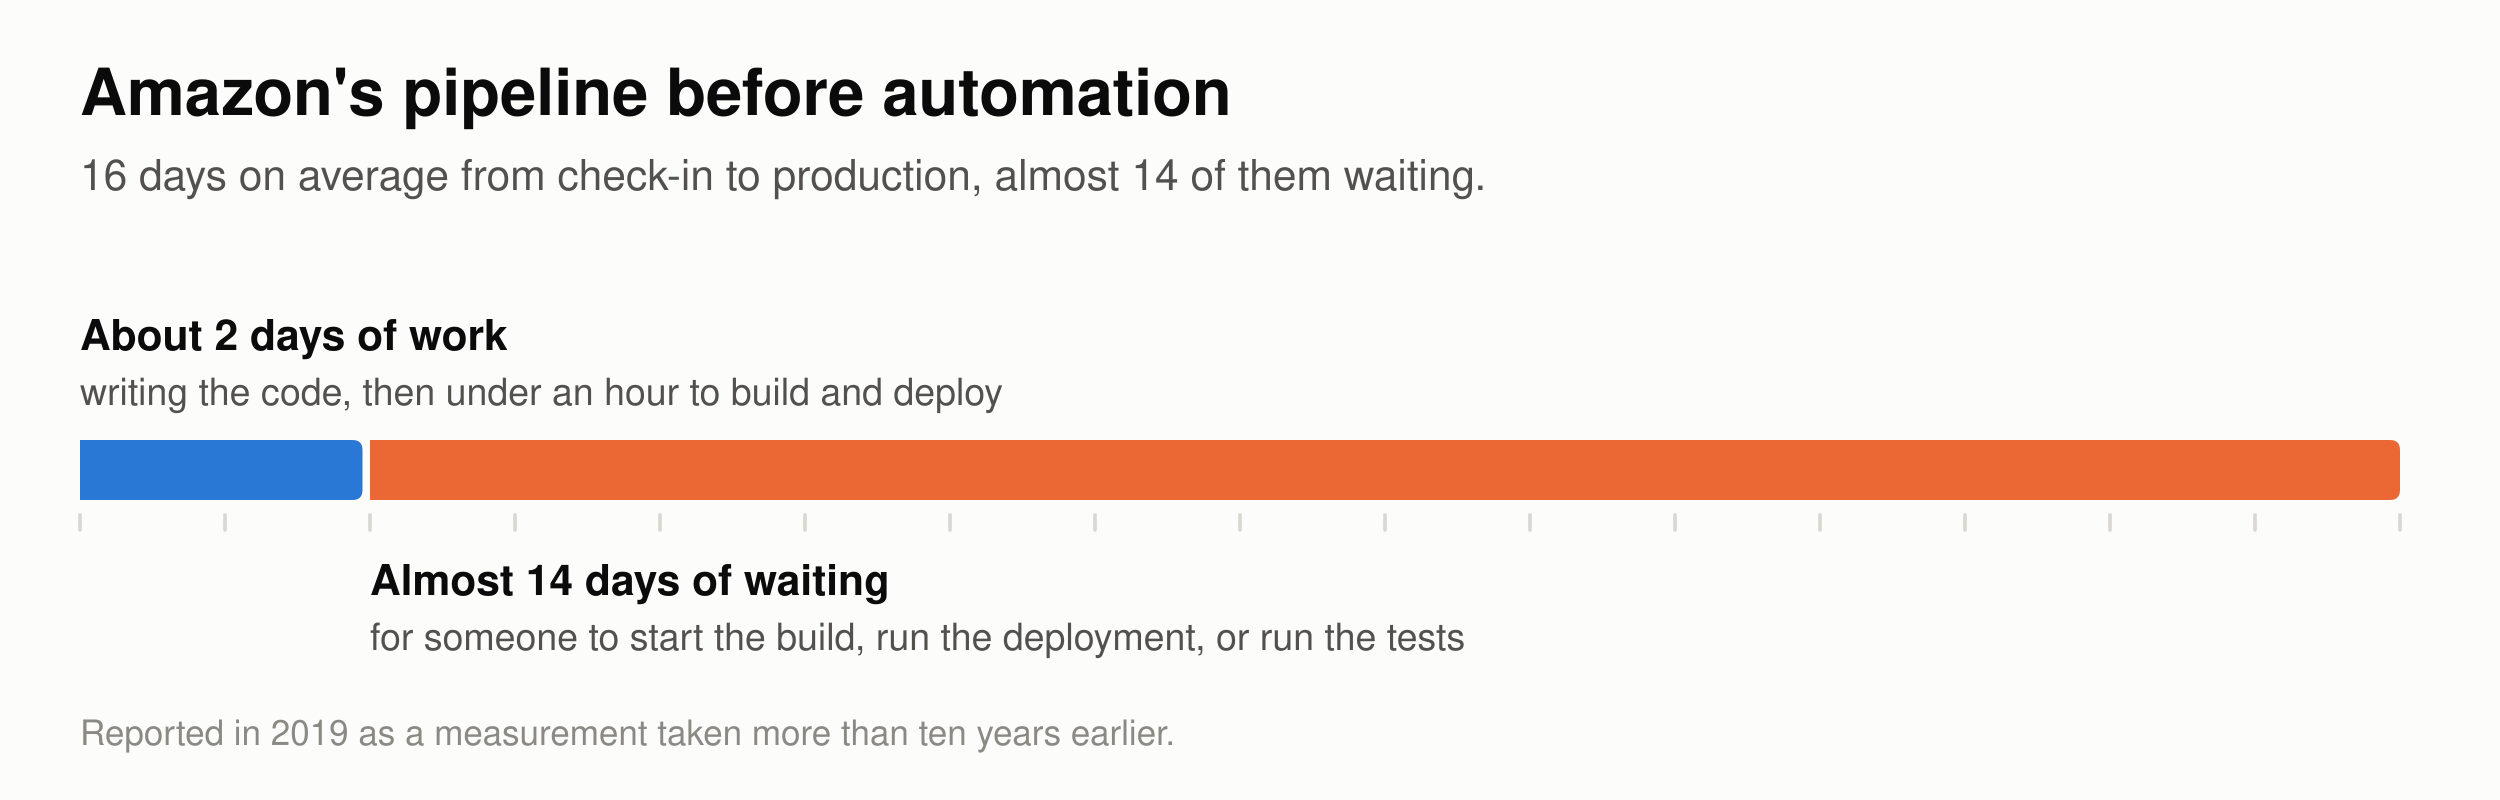
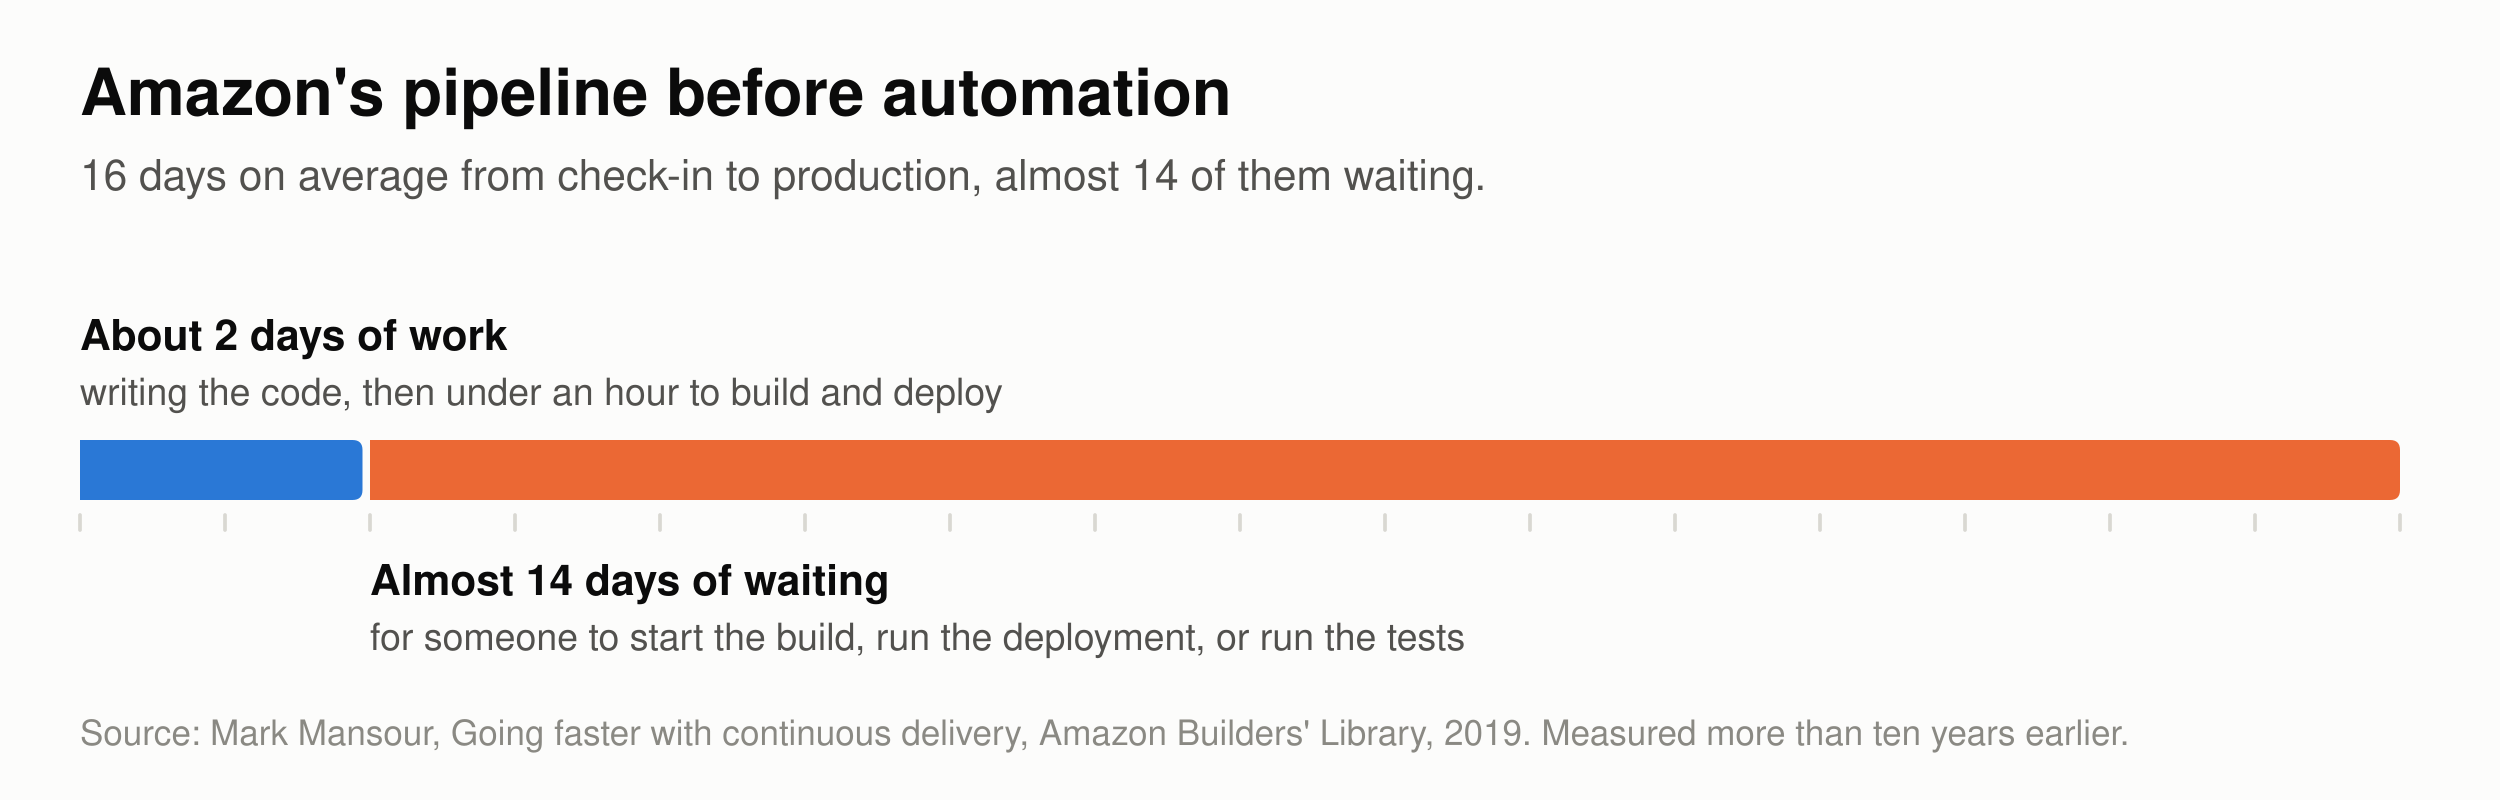
<svg xmlns="http://www.w3.org/2000/svg" width="1000" height="320" viewBox="0 0 1000 320" role="img" aria-labelledby="sixteen-title sixteen-desc">
  <g font-family="-apple-system, 'Segoe UI', Helvetica, Arial, sans-serif">
    <rect x="0" y="0" width="1000" height="320" rx="0" fill="#fcfcfb" stroke="none" stroke-width="1.5" />
    <text x="32" y="46" font-size="26" fill="#0b0b0b" font-weight="700" text-anchor="start">Amazon's pipeline before automation</text>
    <text x="32" y="76" font-size="17" fill="#52514e" font-weight="400" text-anchor="start">16 days on average from check-in to production, almost 14 of them waiting.</text>
    <path d="M 32 176 H 141 Q 145 176 145 180 V 196 Q 145 200 141 200 H 32 Z" fill="#2a78d6" />
    <path d="M 148 176 H 956 Q 960 176 960 180 V 196 Q 960 200 956 200 H 148 Z" fill="#eb6834" />
    <line x1="32" y1="206" x2="32" y2="212" stroke="#d9d8d2" stroke-width="1.5" stroke-linecap="round" />
    <line x1="90" y1="206" x2="90" y2="212" stroke="#d9d8d2" stroke-width="1.5" stroke-linecap="round" />
    <line x1="148" y1="206" x2="148" y2="212" stroke="#d9d8d2" stroke-width="1.5" stroke-linecap="round" />
    <line x1="206" y1="206" x2="206" y2="212" stroke="#d9d8d2" stroke-width="1.5" stroke-linecap="round" />
    <line x1="264" y1="206" x2="264" y2="212" stroke="#d9d8d2" stroke-width="1.5" stroke-linecap="round" />
    <line x1="322" y1="206" x2="322" y2="212" stroke="#d9d8d2" stroke-width="1.5" stroke-linecap="round" />
    <line x1="380" y1="206" x2="380" y2="212" stroke="#d9d8d2" stroke-width="1.5" stroke-linecap="round" />
    <line x1="438" y1="206" x2="438" y2="212" stroke="#d9d8d2" stroke-width="1.5" stroke-linecap="round" />
    <line x1="496" y1="206" x2="496" y2="212" stroke="#d9d8d2" stroke-width="1.5" stroke-linecap="round" />
    <line x1="554" y1="206" x2="554" y2="212" stroke="#d9d8d2" stroke-width="1.5" stroke-linecap="round" />
    <line x1="612" y1="206" x2="612" y2="212" stroke="#d9d8d2" stroke-width="1.5" stroke-linecap="round" />
    <line x1="670" y1="206" x2="670" y2="212" stroke="#d9d8d2" stroke-width="1.5" stroke-linecap="round" />
    <line x1="728" y1="206" x2="728" y2="212" stroke="#d9d8d2" stroke-width="1.5" stroke-linecap="round" />
    <line x1="786" y1="206" x2="786" y2="212" stroke="#d9d8d2" stroke-width="1.5" stroke-linecap="round" />
    <line x1="844" y1="206" x2="844" y2="212" stroke="#d9d8d2" stroke-width="1.5" stroke-linecap="round" />
    <line x1="902" y1="206" x2="902" y2="212" stroke="#d9d8d2" stroke-width="1.5" stroke-linecap="round" />
    <line x1="960" y1="206" x2="960" y2="212" stroke="#d9d8d2" stroke-width="1.5" stroke-linecap="round" />
    <text x="32" y="140" font-size="17" fill="#0b0b0b" font-weight="700" text-anchor="start">About 2 days of work</text>
    <text x="32" y="162" font-size="15" fill="#52514e" font-weight="400" text-anchor="start">writing the code, then under an hour to build and deploy</text>
    <text x="148" y="238" font-size="17" fill="#0b0b0b" font-weight="700" text-anchor="start">Almost 14 days of waiting</text>
    <text x="148" y="260" font-size="15" fill="#52514e" font-weight="400" text-anchor="start">for someone to start the build, run the deployment, or run the tests</text>
-     <text x="32" y="298" font-size="14" fill="#8a8983" font-weight="400" text-anchor="start">Reported in 2019 as a measurement taken more than ten years earlier.</text>
+     <text x="32" y="298" font-size="14" fill="#8a8983" font-weight="400" text-anchor="start">Source: Mark Mansour, Going faster with continuous delivery, Amazon Builders' Library, 2019. Measured more than ten years earlier.</text>
  </g>
</svg>
